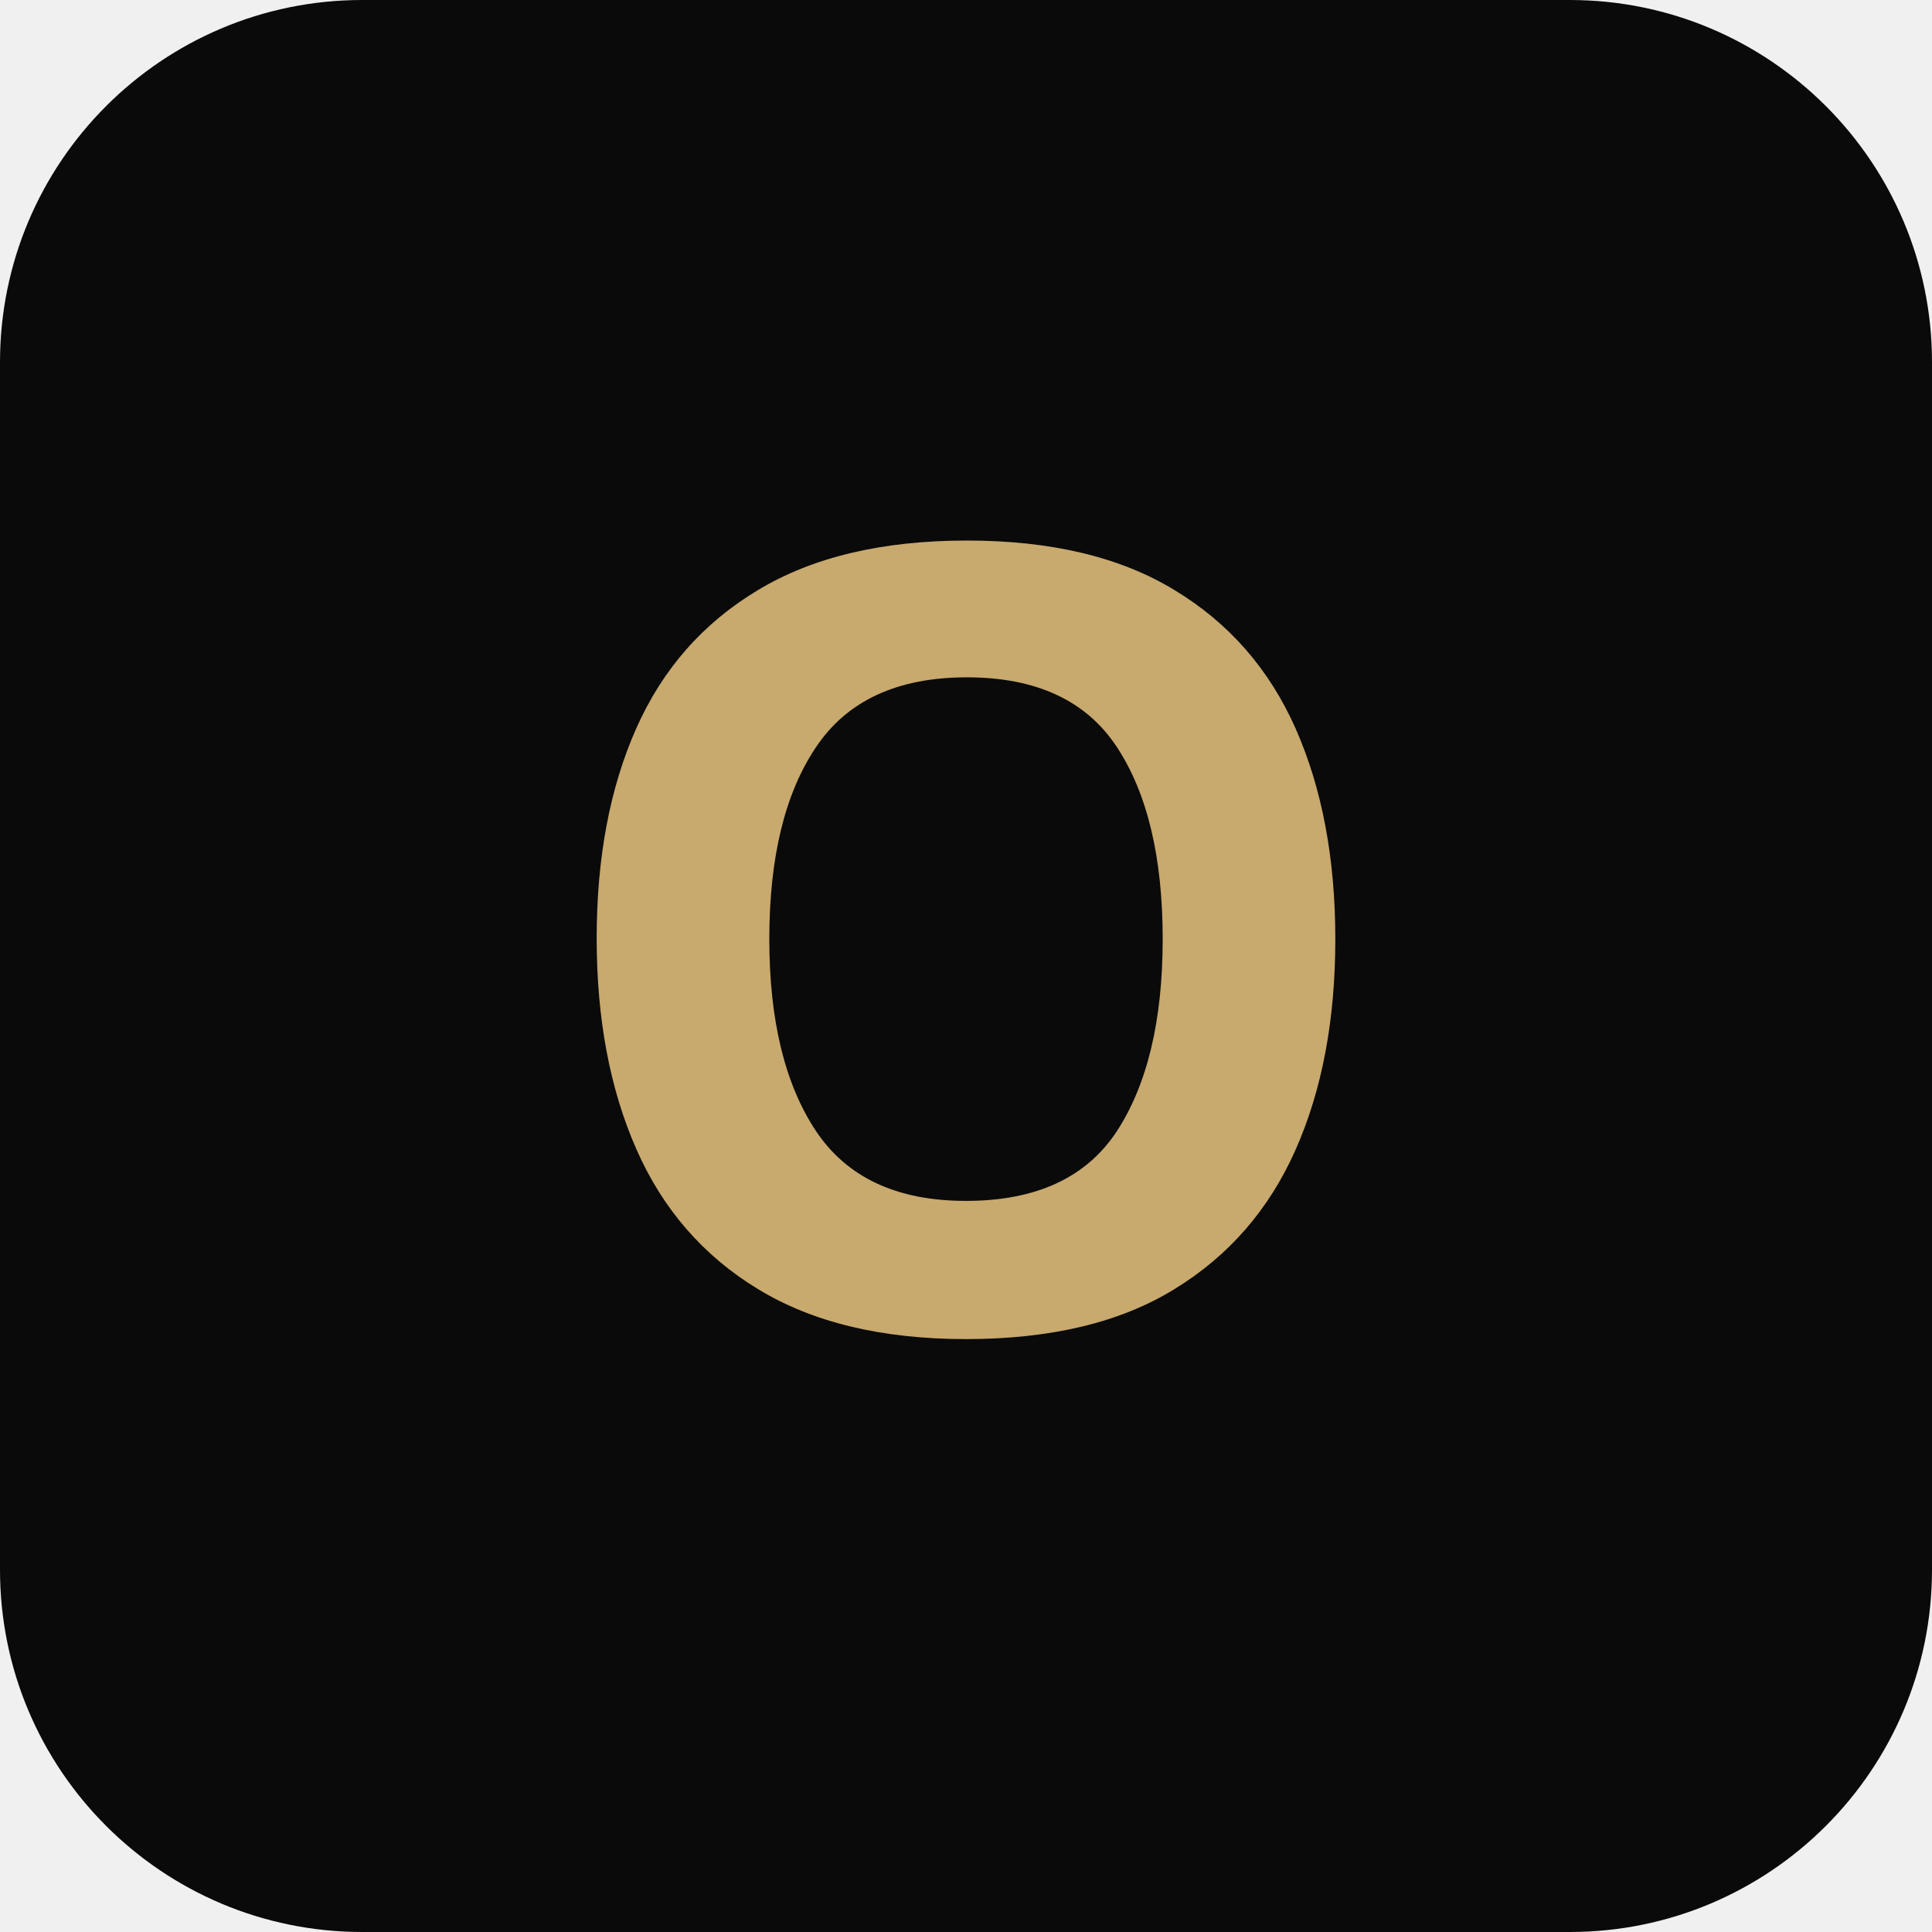
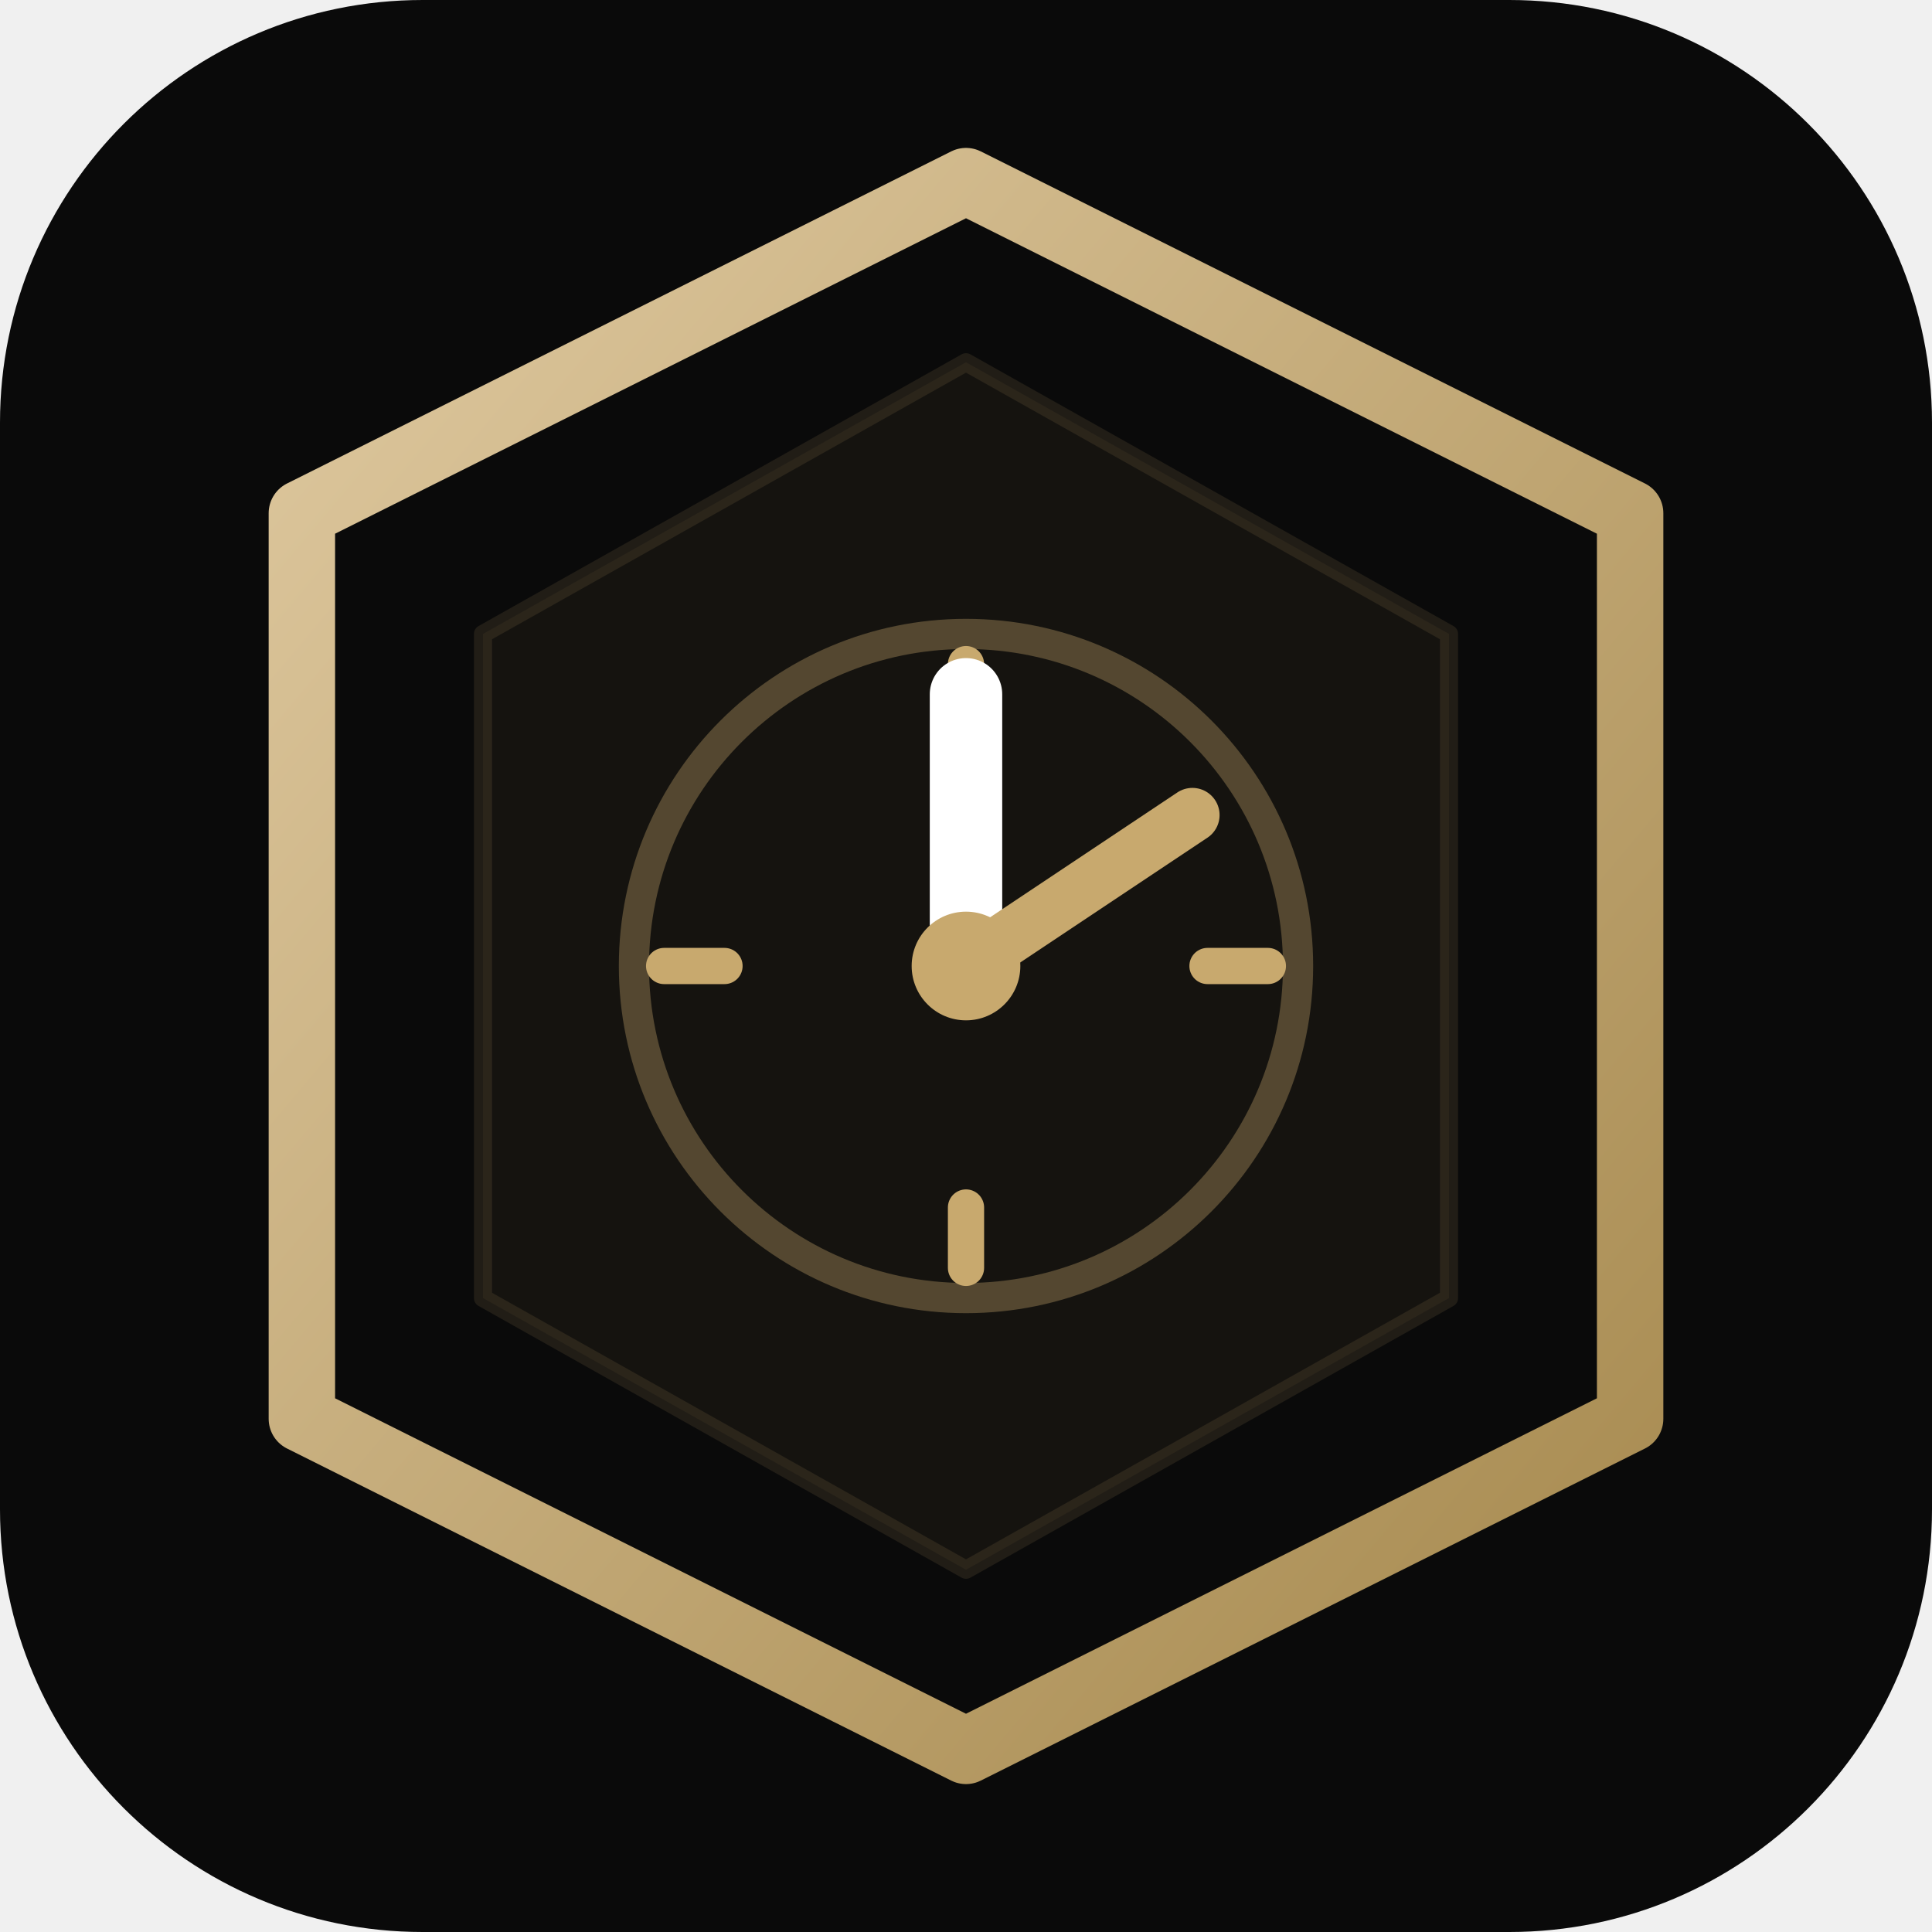
<svg xmlns="http://www.w3.org/2000/svg" viewBox="0 0 64 64">
-   <rect width="64" height="64" rx="12" fill="#0a0a0a" />
-   <text x="32" y="44" text-anchor="middle" font-family="sans-serif" font-weight="800" font-size="36" fill="#c8a96e">O</text>
+   <defs>
+     <linearGradient id="g" x1="0" y1="0" x2="1" y2="1">
+       <stop offset="0%" stop-color="#dfc9a0" />
+       <stop offset="100%" stop-color="#a6894e" />
+     </linearGradient>
+   </defs>
+   <rect width="64" height="64" rx="14" fill="#0a0a0a" />
+   <polygon points="32,6 54,17 54,47 32,58 10,47 10,17" fill="none" stroke="url(#g)" stroke-width="2.2" stroke-linejoin="round" />
+   <polygon points="32,12 48,21 48,43 32,52 16,43 16,21" fill="rgba(200,169,110,.06)" stroke="rgba(200,169,110,.12)" stroke-width=".6" stroke-linejoin="round" />
+   <circle cx="32" cy="32" r="11" fill="none" stroke="rgba(200,169,110,.35)" stroke-width="1" />
+   <line x1="32" y1="22" x2="32" y2="24" stroke="#c8a96e" stroke-width="1.2" stroke-linecap="round" />
+   <line x1="42" y1="32" x2="40" y2="32" stroke="#c8a96e" stroke-width="1.2" stroke-linecap="round" />
+   <line x1="32" y1="42" x2="32" y2="40" stroke="#c8a96e" stroke-width="1.2" stroke-linecap="round" />
+   <line x1="22" y1="32" x2="24" y2="32" stroke="#c8a96e" stroke-width="1.2" stroke-linecap="round" />
+   <line x1="32" y1="32" x2="32" y2="23" stroke="#ffffff" stroke-width="2.4" stroke-linecap="round" />
+   <line x1="32" y1="32" x2="39.5" y2="27" stroke="#c8a96e" stroke-width="1.8" stroke-linecap="round" />
+   <circle cx="32" cy="32" r="1.8" fill="#c8a96e" />
</svg>
